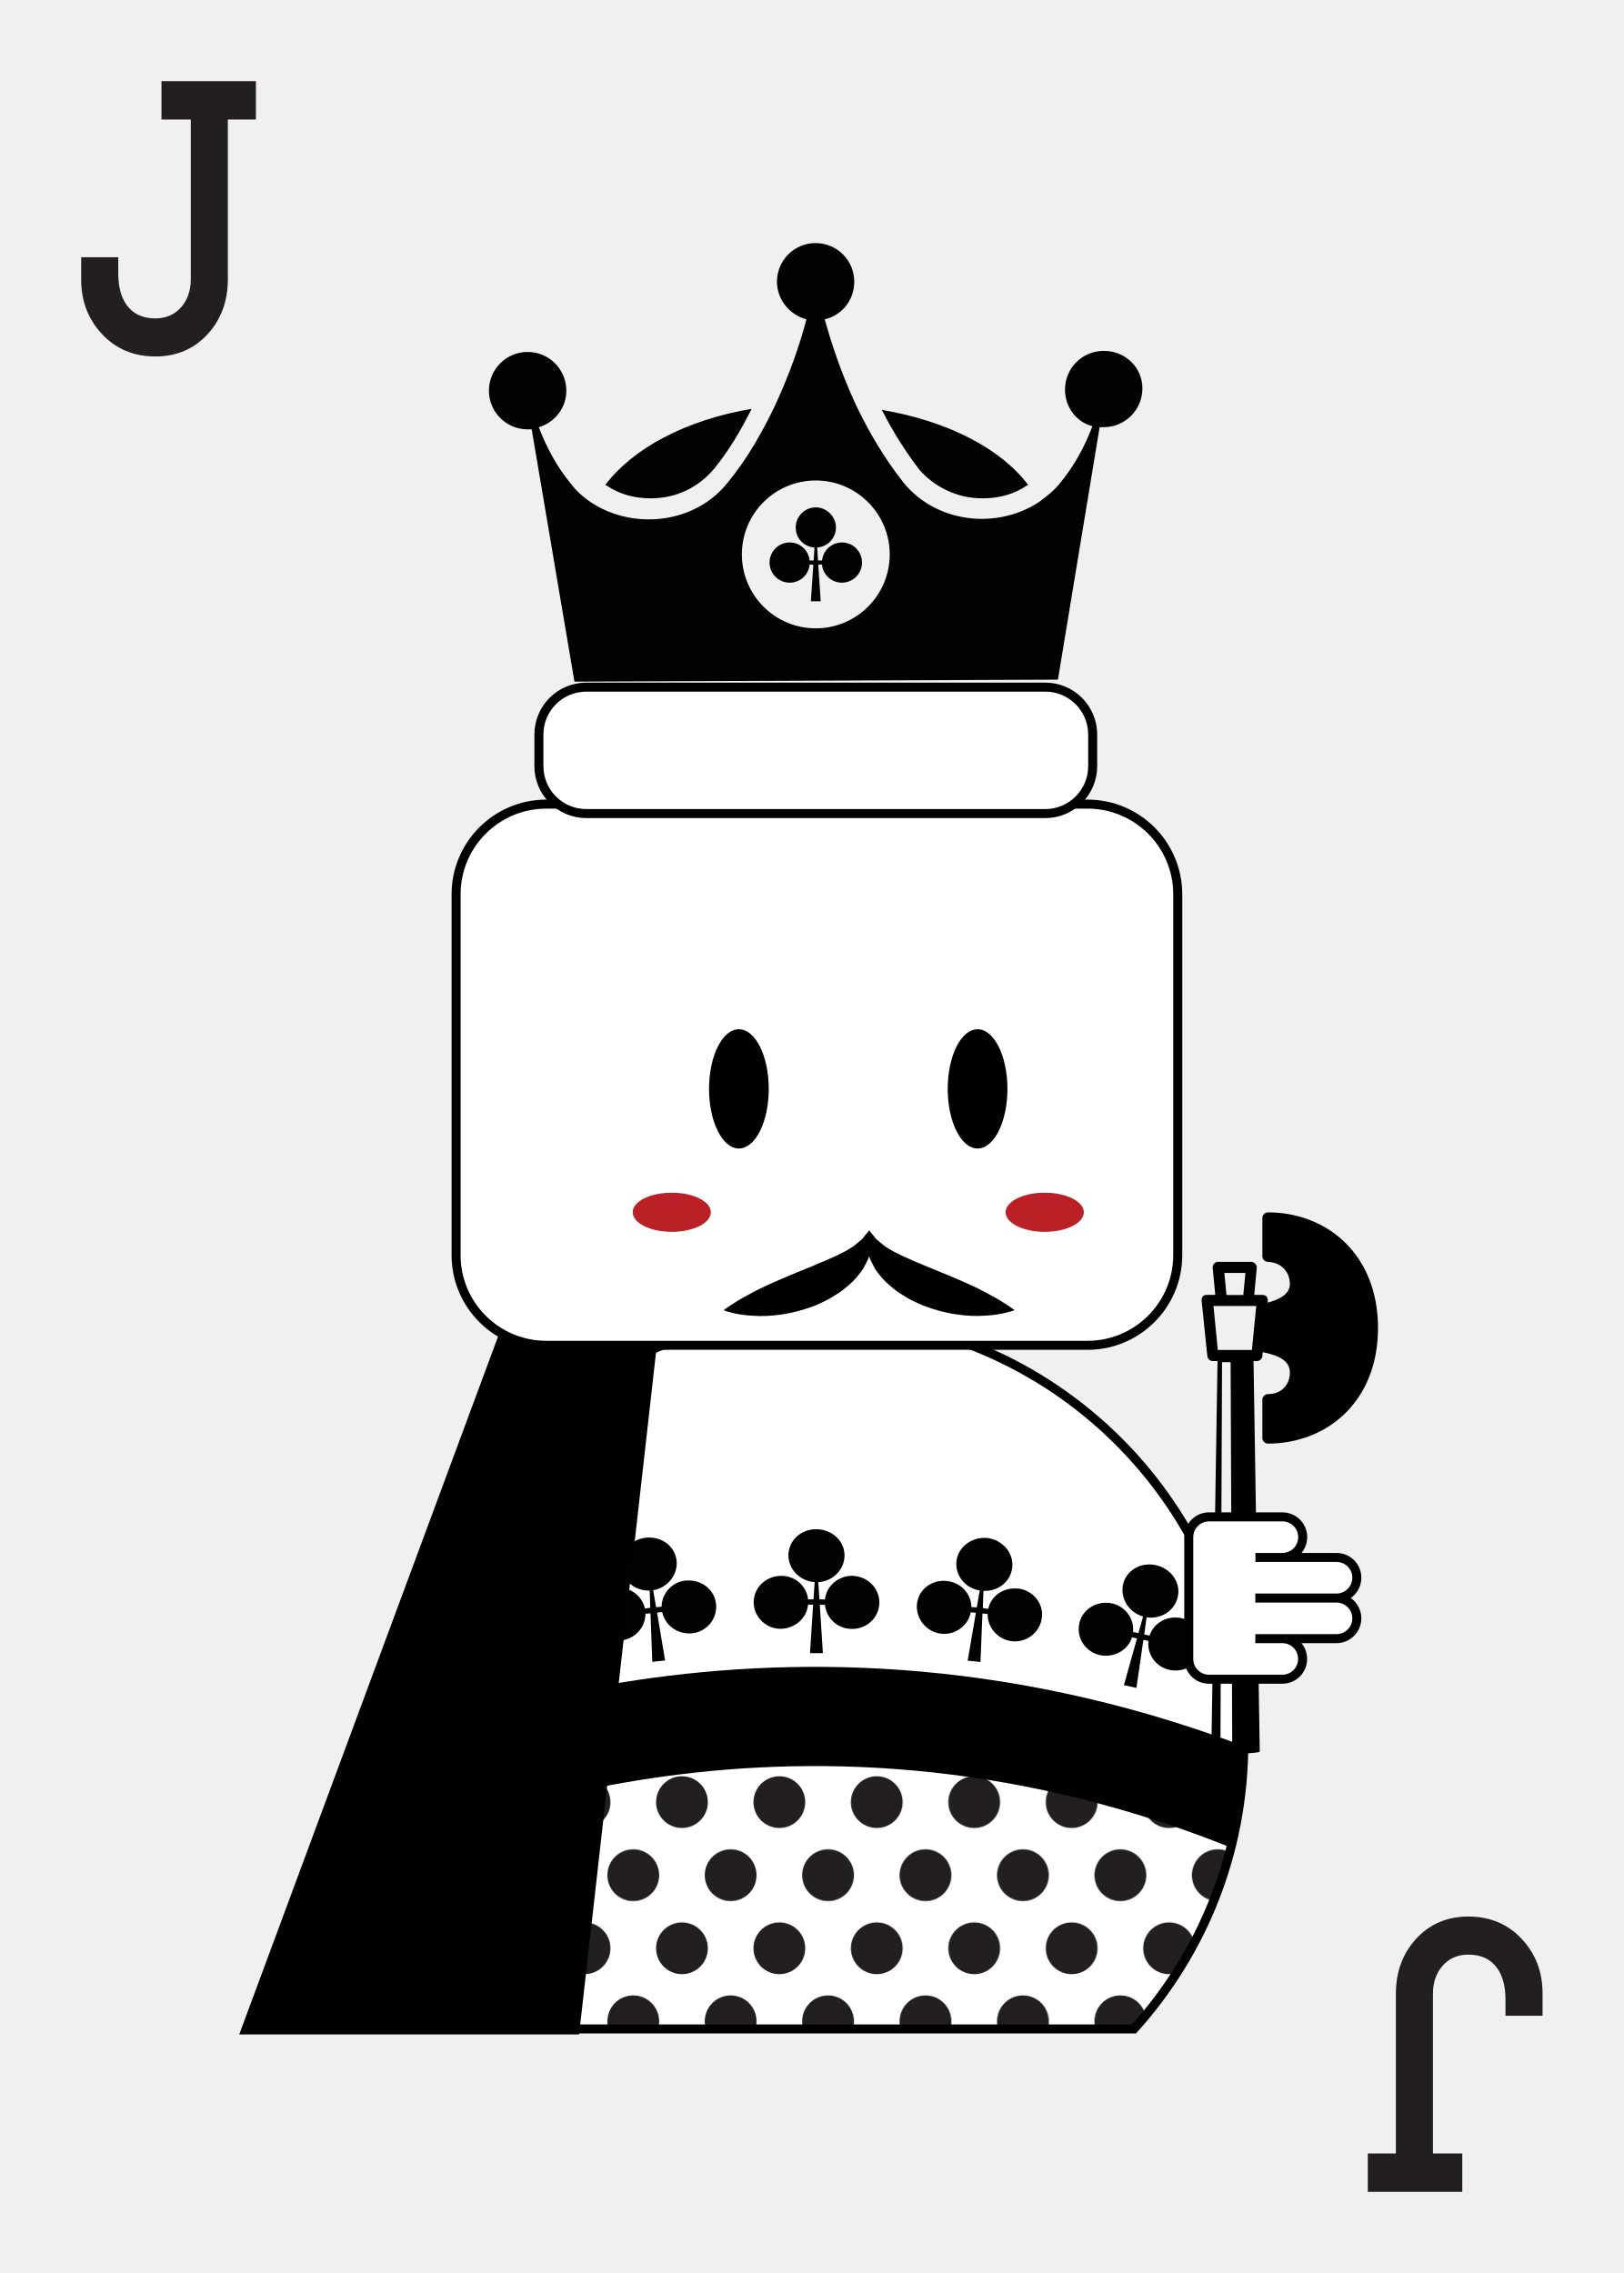
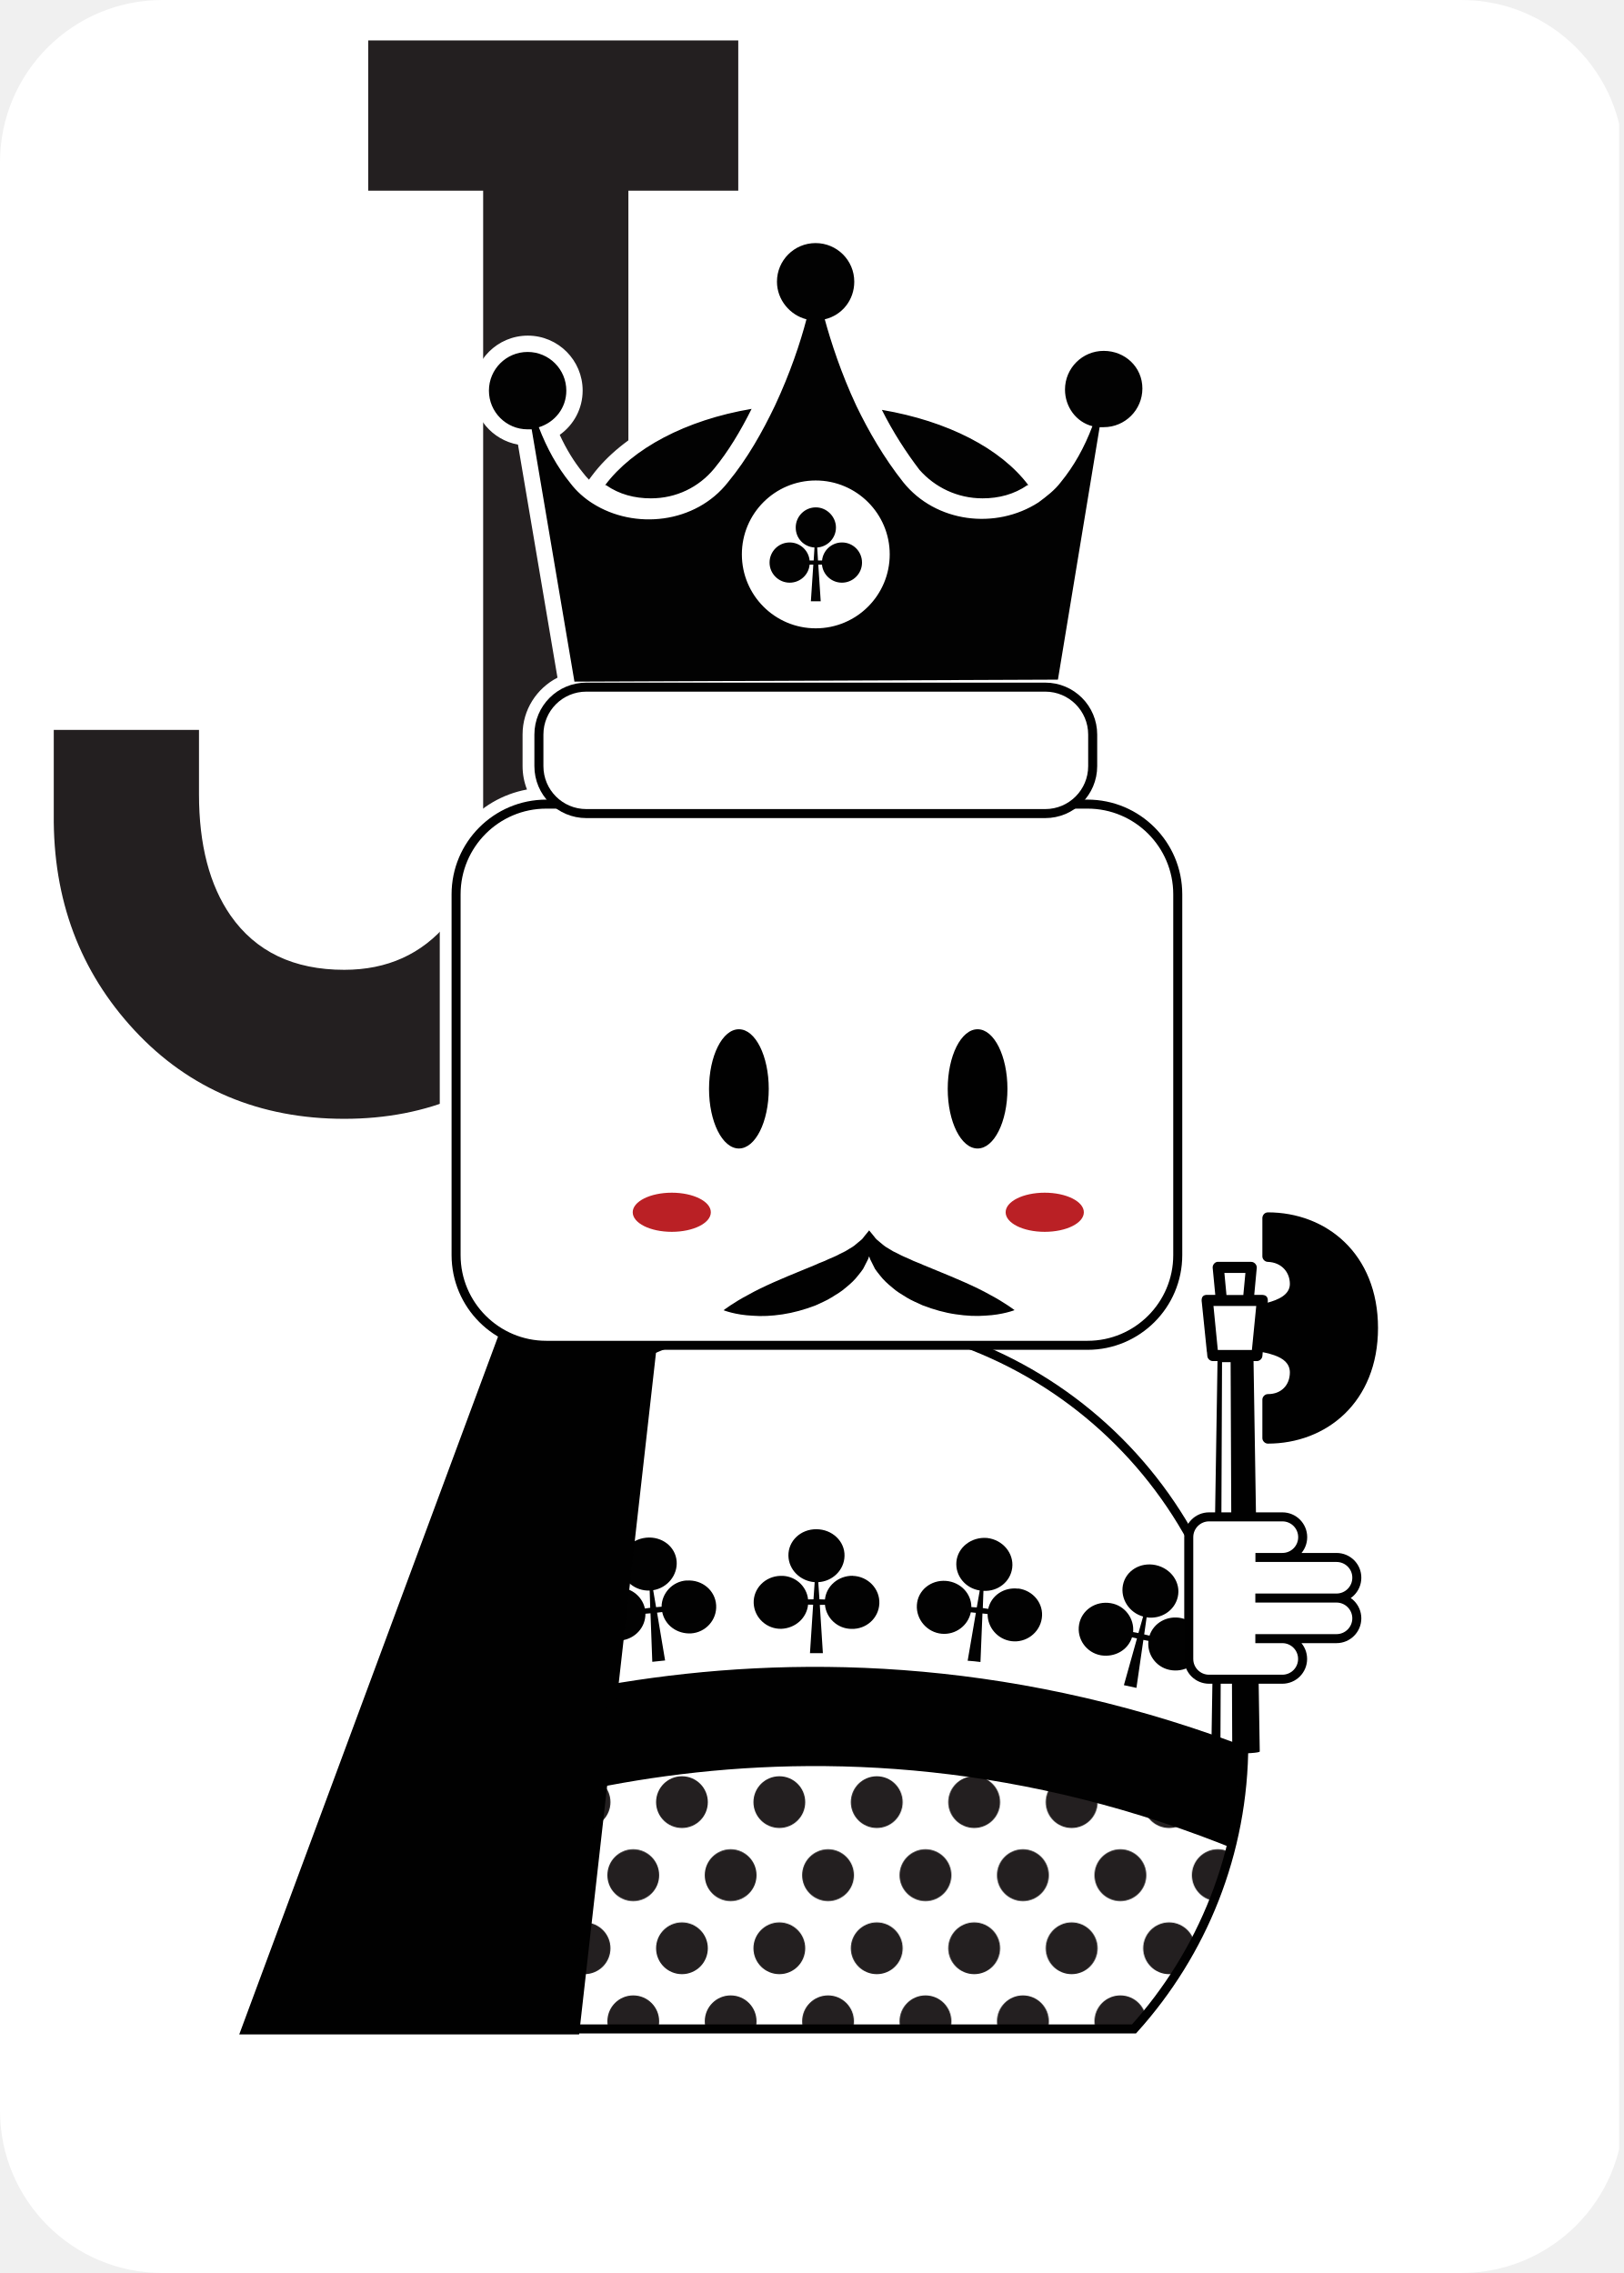
- <svg xmlns="http://www.w3.org/2000/svg" id="Layer_1" data-name="Layer 1" viewBox="0 0 180 252">
+ <svg xmlns="http://www.w3.org/2000/svg" id="a" data-name="Layer 1" width="2.5in" height="3.5in" viewBox="0 0 180 252">
  <defs>
-     <style>
-       .cls-1, .cls-2 {
-         fill: none;
-       }
- 
-       .cls-2, .cls-3, .cls-4, .cls-5, .cls-6 {
-         stroke: #010101;
-         stroke-miterlimit: 10;
-       }
- 
-       .cls-7, .cls-6 {
-         fill: #010101;
-       }
- 
-       .cls-8 {
-         fill: #231f20;
-       }
- 
-       .cls-3, .cls-9, .cls-5 {
-         fill: #fff;
-       }
- 
-       .cls-4 {
-         fill: url(#New_Pattern_Swatch_1);
-         stroke-width: 11px;
-       }
- 
-       .cls-10 {
-         fill: #020202;
-       }
- 
-       .cls-5 {
-         stroke-linecap: round;
-       }
- 
-       .cls-11 {
-         fill: #ba2025;
-       }
- 
-       .cls-12 {
-         clip-path: url(#clippath);
-       }
-     </style>
-     <clipPath id="clippath">
-       <path class="cls-3" d="M137.87,193.27c0-26.13-21.19-47.32-47.31-47.32s-47.31,21.19-47.31,47.32c0,12.18,4.61,23.29,12.17,31.67h70.29c7.56-8.39,12.17-19.49,12.17-31.67Z" />
+     <clipPath id="b">
+       <rect width="180" height="252" rx="18" ry="18" style="fill: none;" />
    </clipPath>
-     <pattern id="New_Pattern_Swatch_1" data-name="New Pattern Swatch 1" x="0" y="0" width="10.8" height="16.2" patternTransform="translate(-702 -918)" patternUnits="userSpaceOnUse" viewBox="0 0 10.8 16.2">
+     <clipPath id="c">
+       <path d="M137.87,193.27c0-26.13-21.19-47.32-47.31-47.32s-47.31,21.19-47.31,47.32c0,12.18,4.61,23.29,12.17,31.67h70.29c7.56-8.39,12.17-19.49,12.17-31.67Z" style="fill: #fff; stroke: #010101; stroke-miterlimit: 10;" />
+     </clipPath>
+     <pattern id="d" data-name="New Pattern Swatch 1" x="0" y="0" width="10.8" height="16.2" patternTransform="translate(-702 -918)" patternUnits="userSpaceOnUse" viewBox="0 0 10.8 16.2">
      <g>
-         <rect class="cls-1" y="0" width="10.8" height="16.2" />
-         <circle class="cls-8" cx="10.8" cy="16.2" r="2.87" />
-         <circle class="cls-8" cx="0" cy="16.2" r="2.87" />
-         <circle class="cls-8" cx="5.4" cy="8.1" r="2.87" />
-         <circle class="cls-8" cx="10.8" cy="0" r="2.87" />
-         <circle class="cls-8" cx="0" cy="0" r="2.87" />
+         <rect y="0" width="10.8" height="16.2" style="fill: none;" />
+         <circle cx="10.8" cy="16.2" r="2.87" style="fill: #231f20;" />
+         <circle cx="0" cy="16.2" r="2.87" style="fill: #231f20;" />
+         <circle cx="5.4" cy="8.1" r="2.87" style="fill: #231f20;" />
+         <circle cx="10.8" cy="0" r="2.87" style="fill: #231f20;" />
+         <circle cx="0" cy="0" r="2.87" style="fill: #231f20;" />
      </g>
    </pattern>
  </defs>
-   <g>
+   <g style="clip-path: url(#b);">
+     <rect x="-.51" width="180" height="252" style="fill: #fff;" />
+     <path d="M22.06,80.92c0,5.69,0,8.07,0,7.14,0,5.6,1.17,10.08,3.5,13.44,2.8,4.01,7,6.02,12.6,6.02,4.76,0,8.59-1.73,11.48-5.18,2.61-3.17,3.92-7.14,3.92-11.9V21.14h-12.74V4.48h41.02v16.66h-12.18v69.3c0,9.43-2.85,17.31-8.54,23.66-5.97,6.63-13.63,9.94-22.96,9.94s-17.17-3.27-23.24-9.8c-6.07-6.53-9.05-14.51-8.96-23.94v-9.38h16.1Z" style="fill: #231f20;" />
+     <path d="M24.65,226.85l28.98-78.15c-3.04-2.2-4.88-5.74-4.88-9.56v-40c0-5.78,4.18-10.6,9.67-11.61-.32-.81-.49-1.69-.49-2.6v-3.5c0-2.75,1.58-5.13,3.87-6.3l-4.38-25.84c-2.84-.51-5-3-5-5.99,0-3.36,2.73-6.09,6.09-6.09s6.08,2.73,6.08,6.09c0,1.99-.97,3.79-2.54,4.91.73,1.59,1.58,2.98,2.59,4.22.2.26.41.51.65.75l.35-.47c3.39-4.52,9.72-7.86,17.38-9.15l1.71-.29c1.18-2.64,1.99-5.01,2.53-6.84-1.76-1.1-2.92-3.06-2.92-5.19,0-3.35,2.73-6.08,6.08-6.08s6.09,2.73,6.09,6.08c0,2.19-1.13,4.13-2.9,5.21.58,1.93,1.42,4.36,2.55,6.91l1.89.32c7.72,1.31,14.05,4.6,17.38,9.04l.19.26c.2-.19.37-.39.53-.6,1.03-1.27,1.89-2.66,2.62-4.24-1.55-1.09-2.52-2.91-2.52-4.94,0-3.36,2.73-6.09,6.08-6.09s6.08,2.68,6.08,5.97c0,2.98-2.16,5.47-4.99,5.99l-4.32,26.1c2.26,1.18,3.8,3.55,3.8,6.27v3.5c0,.88-.17,1.75-.49,2.56,5.61.91,9.91,5.79,9.91,11.65v40c0,1.31-.21,2.57-.61,3.75.05-.08.1-.16.15-.23.23-.3.53-.54.88-.69l-.12-1.25c-.11-1.23.75-2.36,1.96-2.59l.16-.03h3.36v-3.2c.08-1.25,1.05-2.21,2.3-2.29h.11c3.75,0,7.22,1.35,9.76,3.8,2.78,2.68,4.25,6.42,4.25,10.81s-1.47,8.13-4.25,10.82c-2.46,2.37-5.78,3.71-9.38,3.8l.07,4.52h1.16c2.24,0,4.05,1.81,4.05,4.04,0,.15,0,.3-.02.45h1.98c1.09,0,2.11.42,2.87,1.19.76.77,1.18,1.78,1.18,2.86,0,.81-.24,1.59-.68,2.25.43.64.68,1.42.68,2.24,0,2.24-1.82,4.06-4.05,4.06h-1.98c.02.15.02.29.02.45,0,2.24-1.82,4.05-4.05,4.05h-.82s.09,5.81.09,5.81l.24.53-.51.83c-.35.56-.84.81-1.58.93-.63,11.14-5.05,21.76-12.55,30.08l-.54.59h-61.13v.11H24.65ZM62.15,223.14l7.96-70.55c-15.33,7.7-25.07,23.34-25.07,40.68,0,11.01,3.96,21.59,11.18,29.87h5.93ZM115.49,150.95c6.66,3.93,12.34,9.41,16.53,15.98.28-.16.58-.29.9-.38l.23-14.24c-.59-.39-1.01-1.04-1.09-1.78l-.04-.46-.55-5.4c-.06-.39-.05-.73.01-1.02-1.77,4.28-5.99,7.31-10.91,7.31h-5.07ZM140.78,152.74c.18-.03.25-.1.28-.12.08-.08.12-.22.13-.41-.04-.03-.11-.08-.24-.14-.06.05-.12.1-.18.15v.53ZM137.15,147.88l.12-1.29h-.76l.12,1.29h.51ZM141.15,142.07c-.03-.08-.07-.14-.13-.2v.12s.09.05.13.07ZM92.82,67.39c.74-.3,1.42-.74,1.99-1.28-.46.18-.96.28-1.48.28-.2,0-.39-.01-.58-.04l.07,1.03ZM86.06,66.12c.57.54,1.24.97,1.98,1.27l.07-1.03c-.19.03-.38.04-.58.04-.52,0-1.01-.1-1.47-.28ZM94.46,58.5c.65.19,1.24.53,1.73,1.02.19.19.36.4.51.62-.39-1.87-1.6-3.44-3.23-4.32.62.71,1,1.64,1,2.65v.02ZM87.4,55.83c-1.63.88-2.83,2.45-3.22,4.31.52-.78,1.31-1.37,2.23-1.64v-.02c0-1.01.38-1.94,1-2.65Z" style="fill: #fff;" />
    <g>
      <g>
-         <path class="cls-9" d="M137.87,193.27c0-26.13-21.19-47.32-47.31-47.32s-47.31,21.19-47.31,47.32c0,12.18,4.61,23.29,12.17,31.67h70.29c7.56-8.39,12.17-19.49,12.17-31.67Z" />
-         <g class="cls-12">
+         <g>
+           <path d="M137.87,193.27c0-26.13-21.19-47.32-47.31-47.32s-47.31,21.19-47.31,47.32c0,12.18,4.61,23.29,12.17,31.67h70.29c7.56-8.39,12.17-19.49,12.17-31.67Z" style="fill: #fff;" />
+           <g style="clip-path: url(#c);">
+             <g>
+               <path d="M22.59,187.87c-1.48.59-2.22,2.2-1.77,3.62-.19.08-.38.15-.56.23l-.89-1.69c1.43-.72,2.1-2.39,1.5-3.83-.62-1.5-2.43-2.15-4.06-1.46-1.61.73-2.36,2.51-1.66,3.98.66,1.41,2.36,2.04,3.85,1.47l.65,1.79c-.18.09-.36.17-.54.26-.74-1.29-2.42-1.83-3.87-1.12-1.55.73-2.18,2.54-1.44,3.98.75,1.45,2.5,2.02,3.97,1.33,1.37-.67,2.06-2.22,1.58-3.65.17-.07.34-.15.51-.22l1.86,5.05c.43-.2.86-.38,1.29-.57l-2.48-4.77c.18-.08.34-.16.52-.24.73,1.31,2.34,1.85,3.76,1.28,1.51-.61,2.27-2.33,1.69-3.84-.59-1.53-2.34-2.24-3.92-1.6Z" style="fill: #020202;" />
+               <path d="M39.98,181.83c-1.53.45-2.45,1.93-2.15,3.39-.2.06-.39.12-.58.17l-.7-1.77c1.49-.58,2.35-2.13,1.91-3.64-.45-1.55-2.19-2.44-3.86-1.9-1.66.54-2.6,2.22-2.08,3.76.5,1.48,2.1,2.3,3.65,1.9l.45,1.86c-.19.07-.38.13-.57.2-.59-1.37-2.2-2.08-3.72-1.57-1.6.56-2.46,2.25-1.91,3.78.55,1.53,2.25,2.32,3.79,1.78,1.46-.49,2.31-1.97,2.01-3.44.18-.05.35-.11.54-.17l1.28,5.23,1.36-.44-1.94-5.01c.18-.06.36-.12.54-.19.58,1.37,2.14,2.13,3.61,1.7,1.57-.48,2.51-2.07,2.09-3.64-.42-1.57-2.1-2.51-3.73-2.01Z" style="fill: #020202;" />
+               <path d="M57.89,177.61c-1.57.27-2.63,1.7-2.48,3.18-.2.04-.4.07-.6.11l-.51-1.84c1.54-.42,2.54-1.92,2.26-3.45-.3-1.6-1.92-2.61-3.64-2.26-1.71.34-2.81,1.92-2.45,3.52.34,1.51,1.85,2.48,3.44,2.27l.25,1.89c-.2.04-.39.09-.58.13-.45-1.42-1.98-2.31-3.54-1.93-1.65.39-2.68,1.98-2.29,3.55.39,1.57,2,2.55,3.6,2.17,1.5-.37,2.5-1.74,2.35-3.23.18-.03.36-.07.55-.1l.74,5.33,1.4-.28-1.42-5.18c.19-.04.37-.08.56-.13.44,1.43,1.9,2.29,3.42,2.03,1.62-.28,2.71-1.8,2.45-3.4-.26-1.61-1.83-2.67-3.51-2.39Z" style="fill: #020202;" />
+               <path d="M76.13,175.22c-1.59.09-2.78,1.43-2.79,2.91-.2.02-.41.03-.61.05l-.32-1.88c1.58-.26,2.72-1.67,2.6-3.21-.13-1.63-1.65-2.79-3.39-2.61-1.74.18-2.99,1.63-2.79,3.24.19,1.55,1.59,2.68,3.19,2.62l.06,1.91c-.2.03-.4.05-.59.08-.31-1.45-1.74-2.5-3.33-2.29-1.68.23-2.86,1.72-2.63,3.33.23,1.61,1.74,2.73,3.36,2.5,1.53-.2,2.67-1.45,2.66-2.96.18-.02.37-.03.56-.05l.2,5.38,1.42-.15-.89-5.3c.19-.02.37-.05.57-.07.3,1.48,1.66,2.45,3.2,2.37,1.63-.11,2.88-1.51,2.78-3.13-.1-1.63-1.55-2.85-3.25-2.73Z" style="fill: #020202;" />
+               <path d="M94.52,174.7c-1.6-.01-2.92,1.14-3.07,2.63-.21,0-.41-.01-.61-.02l-.13-1.9c1.59-.09,2.88-1.35,2.91-2.91.04-1.62-1.36-2.95-3.11-2.96-1.75-.02-3.14,1.3-3.11,2.94.03,1.55,1.31,2.81,2.91,2.93l-.13,1.9c-.2,0-.4,0-.6.01-.15-1.48-1.47-2.68-3.07-2.61-1.7.05-3.02,1.41-2.96,3.03.07,1.62,1.45,2.89,3.08,2.84,1.54-.07,2.8-1.19,2.95-2.68.19,0,.37,0,.56.01l-.35,5.37h1.43s-.34-5.35-.34-5.35c.19,0,.38,0,.57-.01.14,1.48,1.4,2.66,2.94,2.67,1.64.05,3.02-1.19,3.09-2.81.07-1.62-1.25-3.02-2.95-3.07Z" style="fill: #020202;" />
+               <path d="M112.87,176.13c-1.58-.2-3.01.78-3.32,2.24-.2-.03-.4-.06-.6-.09l.07-1.91c1.59.1,3-1,3.19-2.55.2-1.61-1.04-3.11-2.78-3.31-1.74-.15-3.27,1.04-3.41,2.65-.13,1.55,1.01,2.93,2.59,3.17l-.33,1.88c-.2-.01-.4-.02-.6-.04,0-1.49-1.19-2.76-2.79-2.9-1.69-.14-3.15,1.04-3.25,2.67-.1,1.61,1.14,3.05,2.77,3.19,1.53.13,2.91-.91,3.21-2.38.18.02.37.04.56.06l-.91,5.31c.47.04.95.07,1.42.14l.22-5.38c.19.02.37.04.57.06-.01,1.49,1.11,2.81,2.64,3.01,1.62.21,3.13-.92,3.37-2.53.24-1.61-.93-3.09-2.62-3.31Z" style="fill: #020202;" />
+               <path d="M130.98,179.4c-1.56-.34-3.09.51-3.55,1.94-.2-.05-.4-.09-.59-.14l.27-1.89c1.58.24,3.1-.73,3.45-2.25.37-1.58-.72-3.16-2.43-3.54-1.71-.37-3.34.62-3.65,2.22-.29,1.53.7,3.05,2.24,3.48l-.52,1.83c-.2-.04-.4-.08-.59-.11.15-1.47-.89-2.94-2.47-3.2-1.68-.29-3.25.77-3.52,2.38-.27,1.6.82,3.12,2.43,3.4,1.52.24,2.98-.56,3.44-2,.18.04.36.08.55.13l-1.45,5.18,1.39.3.77-5.32c.19.04.37.07.56.11-.17,1.48.82,2.89,2.32,3.21,1.6.34,3.2-.54,3.6-2.13.4-1.56-.59-3.24-2.26-3.6Z" style="fill: #020202;" />
+               <path d="M148.65,184.51c-1.49-.56-3.13.21-3.72,1.56-.19-.07-.39-.13-.58-.19l.46-1.85c1.55.38,3.17-.45,3.67-1.92.53-1.54-.4-3.21-2.07-3.73-1.67-.52-3.4.31-3.86,1.87-.45,1.49.39,3.09,1.88,3.66l-.71,1.77c-.19-.06-.39-.11-.58-.17.3-1.46-.6-2.96-2.13-3.44-1.61-.54-3.31.44-3.74,1.99-.43,1.58.52,3.13,2.07,3.65,1.47.46,3.03-.27,3.62-1.64.18.06.35.12.53.18l-1.97,5.01,1.36.43,1.3-5.21c.19.05.36.1.55.16-.32,1.47.55,2.9,1.99,3.44,1.54.56,3.24-.22,3.8-1.74.56-1.53-.28-3.24-1.88-3.82Z" style="fill: #020202;" />
+               <path d="M165.72,191.34c-1.43-.7-3.11-.14-3.84,1.17-.19-.08-.37-.16-.56-.24l.63-1.8c1.52.5,3.18-.12,3.82-1.54.33-.74.32-1.56.02-2.29-.31-.71-.9-1.31-1.71-1.65-1.61-.67-3.41,0-4.03,1.5-.59,1.44.09,3.11,1.52,3.81l-.87,1.7c-.19-.07-.38-.15-.56-.22.44-1.43-.31-3-1.79-3.61-1.57-.65-3.31.04-3.9,1.57-.58,1.49.17,3.24,1.69,3.87,1.42.59,3.05.01,3.77-1.29.17.07.34.15.52.22l-2.45,4.8,1.32.55,1.8-5.06c.18.07.35.14.53.21-.45,1.41.26,2.96,1.64,3.64,1.49.7,3.25.08,3.95-1.38.7-1.47.02-3.24-1.52-3.97Z" style="fill: #020202;" />
+             </g>
+             <path d="M36.56,202.13v38.34h108v-38.14c-50.92-23.29-94.3-6.75-108-.2Z" style="fill: url(#d); stroke: #010101; stroke-miterlimit: 10; stroke-width: 11px;" />
+           </g>
+           <path d="M137.87,193.27c0-26.13-21.19-47.32-47.31-47.32s-47.31,21.19-47.31,47.32c0,12.18,4.61,23.29,12.17,31.67h70.29c7.56-8.39,12.17-19.49,12.17-31.67Z" style="fill: none; stroke: #010101; stroke-miterlimit: 10;" />
+         </g>
+         <g>
          <g>
-             <path class="cls-10" d="M22.59,187.87c-1.48.59-2.22,2.2-1.77,3.62-.19.08-.38.15-.56.23l-.89-1.69c1.43-.72,2.1-2.39,1.5-3.83-.62-1.5-2.43-2.15-4.06-1.46-1.61.73-2.36,2.51-1.66,3.98.66,1.41,2.36,2.04,3.85,1.47l.65,1.79c-.18.09-.36.17-.54.26-.74-1.29-2.42-1.83-3.87-1.12-1.55.73-2.18,2.54-1.44,3.98.75,1.45,2.5,2.02,3.97,1.33,1.37-.67,2.06-2.22,1.58-3.65.17-.07.34-.15.51-.22l1.86,5.05c.43-.2.86-.38,1.29-.57l-2.48-4.77c.18-.08.34-.16.52-.24.73,1.31,2.34,1.85,3.76,1.28,1.51-.61,2.27-2.33,1.69-3.84-.59-1.53-2.34-2.24-3.92-1.6Z" />
-             <path class="cls-10" d="M39.98,181.83c-1.53.45-2.45,1.93-2.15,3.39-.2.06-.39.12-.58.17l-.7-1.77c1.49-.58,2.35-2.13,1.91-3.64-.45-1.55-2.19-2.44-3.86-1.9-1.66.54-2.6,2.22-2.08,3.76.5,1.48,2.1,2.3,3.65,1.9l.45,1.86c-.19.07-.38.13-.57.2-.59-1.37-2.2-2.08-3.72-1.57-1.6.56-2.46,2.25-1.91,3.78.55,1.53,2.25,2.32,3.79,1.78,1.46-.49,2.31-1.97,2.01-3.44.18-.05.35-.11.54-.17l1.28,5.23,1.36-.44-1.94-5.01c.18-.06.36-.12.54-.19.58,1.37,2.14,2.13,3.61,1.7,1.57-.48,2.51-2.07,2.09-3.64-.42-1.57-2.1-2.51-3.73-2.01Z" />
-             <path class="cls-10" d="M57.89,177.61c-1.57.27-2.63,1.7-2.48,3.18-.2.04-.4.07-.6.11l-.51-1.84c1.54-.42,2.54-1.92,2.26-3.45-.3-1.6-1.92-2.61-3.64-2.26-1.71.34-2.81,1.92-2.45,3.52.34,1.51,1.85,2.48,3.44,2.27l.25,1.89c-.2.04-.39.09-.58.13-.45-1.42-1.98-2.31-3.54-1.93-1.65.39-2.68,1.98-2.29,3.55.39,1.57,2,2.55,3.6,2.17,1.5-.37,2.5-1.74,2.35-3.23.18-.03.36-.07.55-.1l.74,5.33,1.4-.28-1.42-5.18c.19-.04.37-.08.56-.13.44,1.43,1.9,2.29,3.42,2.03,1.62-.28,2.71-1.8,2.45-3.4-.26-1.61-1.83-2.67-3.51-2.39Z" />
-             <path class="cls-10" d="M76.13,175.22c-1.59.09-2.78,1.43-2.79,2.91-.2.02-.41.03-.61.05l-.32-1.88c1.58-.26,2.72-1.67,2.6-3.21-.13-1.63-1.65-2.79-3.39-2.61-1.74.18-2.99,1.63-2.79,3.24.19,1.55,1.59,2.68,3.19,2.62l.06,1.91c-.2.03-.4.05-.59.08-.31-1.45-1.74-2.5-3.33-2.29-1.68.23-2.86,1.72-2.63,3.33.23,1.61,1.74,2.73,3.36,2.5,1.53-.2,2.67-1.45,2.66-2.96.18-.02.37-.03.56-.05l.2,5.38,1.42-.15-.89-5.3c.19-.02.37-.05.57-.07.3,1.48,1.66,2.45,3.2,2.37,1.63-.11,2.88-1.51,2.78-3.13-.1-1.63-1.55-2.85-3.25-2.73Z" />
-             <path class="cls-10" d="M94.52,174.7c-1.6-.01-2.92,1.14-3.07,2.63-.21,0-.41-.01-.61-.02l-.13-1.9c1.59-.09,2.88-1.35,2.91-2.91.04-1.62-1.36-2.95-3.11-2.96-1.75-.02-3.14,1.3-3.11,2.94.03,1.55,1.31,2.81,2.91,2.93l-.13,1.9c-.2,0-.4,0-.6.01-.15-1.48-1.47-2.68-3.07-2.61-1.7.05-3.02,1.41-2.96,3.03.07,1.62,1.45,2.89,3.08,2.84,1.54-.07,2.8-1.19,2.95-2.68.19,0,.37,0,.56.01l-.35,5.37h1.43s-.34-5.35-.34-5.35c.19,0,.38,0,.57-.01.14,1.48,1.4,2.66,2.94,2.67,1.64.05,3.02-1.19,3.09-2.81.07-1.62-1.25-3.02-2.95-3.07Z" />
-             <path class="cls-10" d="M112.87,176.13c-1.58-.2-3.01.78-3.32,2.24-.2-.03-.4-.06-.6-.09l.07-1.91c1.59.1,3-1,3.19-2.55.2-1.61-1.04-3.11-2.78-3.31-1.74-.15-3.27,1.04-3.41,2.65-.13,1.55,1.01,2.93,2.59,3.17l-.33,1.88c-.2-.01-.4-.02-.6-.04,0-1.49-1.19-2.76-2.79-2.9-1.69-.14-3.15,1.04-3.25,2.67-.1,1.61,1.14,3.05,2.77,3.19,1.53.13,2.91-.91,3.21-2.38.18.02.37.04.56.06l-.91,5.31c.47.04.95.07,1.42.14l.22-5.38c.19.02.37.04.57.06-.01,1.49,1.11,2.81,2.64,3.01,1.62.21,3.13-.92,3.37-2.53.24-1.61-.93-3.09-2.62-3.31Z" />
-             <path class="cls-10" d="M130.98,179.4c-1.56-.34-3.09.51-3.55,1.94-.2-.05-.4-.09-.59-.14l.27-1.89c1.58.24,3.1-.73,3.45-2.25.37-1.58-.72-3.16-2.43-3.54-1.71-.37-3.34.62-3.65,2.22-.29,1.53.7,3.05,2.24,3.48l-.52,1.83c-.2-.04-.4-.08-.59-.11.15-1.47-.89-2.94-2.47-3.2-1.68-.29-3.25.77-3.52,2.38-.27,1.6.82,3.12,2.43,3.4,1.52.24,2.98-.56,3.44-2,.18.04.36.08.55.13l-1.45,5.18,1.39.3.77-5.32c.19.04.37.07.56.11-.17,1.48.82,2.89,2.32,3.21,1.6.34,3.2-.54,3.6-2.13.4-1.56-.59-3.24-2.26-3.6Z" />
-             <path class="cls-10" d="M148.65,184.51c-1.49-.56-3.13.21-3.72,1.56-.19-.07-.39-.13-.58-.19l.46-1.85c1.55.38,3.17-.45,3.67-1.92.53-1.54-.4-3.21-2.07-3.73-1.67-.52-3.4.31-3.86,1.87-.45,1.49.39,3.09,1.88,3.66l-.71,1.77c-.19-.06-.39-.11-.58-.17.3-1.46-.6-2.96-2.13-3.44-1.61-.54-3.31.44-3.74,1.99-.43,1.58.52,3.13,2.07,3.65,1.47.46,3.03-.27,3.62-1.64.18.06.35.12.53.18l-1.97,5.01,1.36.43,1.3-5.21c.19.05.36.1.55.16-.32,1.47.55,2.9,1.99,3.44,1.54.56,3.24-.22,3.8-1.74.56-1.53-.28-3.24-1.88-3.82Z" />
-             <path class="cls-10" d="M165.72,191.34c-1.43-.7-3.11-.14-3.84,1.17-.19-.08-.37-.16-.56-.24l.63-1.8c1.52.5,3.18-.12,3.82-1.54.33-.74.32-1.56.02-2.29-.31-.71-.9-1.31-1.71-1.65-1.61-.67-3.41,0-4.03,1.5-.59,1.44.09,3.11,1.52,3.81l-.87,1.7c-.19-.07-.38-.15-.56-.22.44-1.43-.31-3-1.79-3.61-1.57-.65-3.31.04-3.9,1.57-.58,1.49.17,3.24,1.69,3.87,1.42.59,3.05.01,3.77-1.29.17.07.34.15.52.22l-2.45,4.8,1.32.55,1.8-5.06c.18.07.35.14.53.21-.45,1.41.26,2.96,1.64,3.64,1.49.7,3.25.08,3.95-1.38.7-1.47.02-3.24-1.52-3.97Z" />
+             <path d="M139.64,194.19s.08.18-2.49.23c-2.19.05-2.87-.23-2.87-.23l.69-43.38h3.99l.69,43.38ZM136.42,151.02h-.95l-.18,42.69h1.31l-.18-42.69Z" style="fill: #010101;" />
+             <path d="M133.8,149.91l.04.44c.03.3.31.55.61.55h4.88c.3,0,.58-.25.61-.55l.04-.44c.45.08.89.2,1.28.34,1.02.36,1.7.91,1.73,1.87,0,.78-.26,1.36-.67,1.77-.41.41-.99.67-1.77.67-.32,0-.61.29-.61.61v4.27c0,.32.29.61.61.61,3.19,0,6.25-1.12,8.51-3.3,2.26-2.18,3.7-5.41,3.7-9.52s-1.44-7.34-3.7-9.52c-2.26-2.18-5.31-3.3-8.51-3.3-.4.02-.59.33-.61.61v4.27c0,.32.29.61.61.61,1.52.06,2.43,1.14,2.44,2.44,0,1.24-1.36,1.78-2.46,2.08.07-.53-.08-.83-.59-.86h-.9l.28-3.01c.02-.33-.28-.65-.61-.65h-3.78c-.29.05-.52.35-.5.65l.29,3.01h-1.01c-.45.04-.56.39-.48.86l.56,5.48ZM135.73,141.13h2.33l-.23,2.44h-1.87l-.23-2.44ZM134.53,144.79h4.73l-.48,4.88h-3.78l-.48-4.88Z" style="fill: #010101;" />
          </g>
-           <path class="cls-4" d="M36.56,202.13v38.34h108v-38.14c-50.92-23.29-94.3-6.75-108-.2Z" />
+           <path d="M142.16,168.17c1.24,0,2.25,1,2.25,2.25s-1.01,2.25-2.25,2.25h-2.99,8.99c1.25,0,2.26,1.01,2.25,2.25,0,1.24-1.01,2.25-2.25,2.25h-9,9c1.24,0,2.25,1.01,2.25,2.25,0,1.24-1.01,2.25-2.25,2.25h-9,2.99c1.24,0,2.25,1,2.25,2.25s-1.01,2.25-2.25,2.25h-8.12c-1.24,0-2.25-1-2.25-2.25v-13.5c0-1.24,1.01-2.25,2.25-2.25h8.12Z" style="fill: #fff; stroke: #010101; stroke-linecap: round; stroke-miterlimit: 10;" />
        </g>
-         <path class="cls-2" d="M137.87,193.27c0-26.13-21.19-47.32-47.31-47.32s-47.31,21.19-47.31,47.32c0,12.18,4.61,23.29,12.17,31.67h70.29c7.56-8.39,12.17-19.49,12.17-31.67Z" />
      </g>
+       <polygon points="58.9 139.67 27.24 225.05 63.75 225.05 72.6 146.58 58.9 139.67" style="fill: #010101; stroke: #010101; stroke-miterlimit: 10;" />
      <g>
+         <path d="M130.56,139.15c0,5.52-4.48,10-10,10h-60c-5.52,0-10-4.48-10-10v-40c0-5.52,4.48-10,10-10h60c5.52,0,10,4.48,10,10v40Z" style="fill: #fff; stroke: #010101; stroke-miterlimit: 10;" />
        <g>
-           <path class="cls-7" d="M139.64,194.19s.08.18-2.49.23c-2.19.05-2.87-.23-2.87-.23l.69-43.38h3.99l.69,43.38ZM136.42,151.02h-.95l-.18,42.69h1.31l-.18-42.69Z" />
-           <path class="cls-7" d="M133.8,149.91l.04.44c.03.3.31.55.61.55h4.88c.3,0,.58-.25.61-.55l.04-.44c.45.08.89.2,1.28.34,1.02.36,1.7.91,1.73,1.87,0,.78-.26,1.36-.67,1.77-.41.41-.99.67-1.77.67-.32,0-.61.29-.61.61v4.27c0,.32.29.61.61.61,3.19,0,6.25-1.12,8.51-3.3,2.26-2.18,3.7-5.41,3.7-9.52s-1.44-7.34-3.7-9.52c-2.26-2.18-5.31-3.3-8.51-3.3-.4.02-.59.33-.61.61v4.27c0,.32.29.61.61.61,1.52.06,2.43,1.14,2.44,2.44,0,1.24-1.36,1.78-2.46,2.08.07-.53-.08-.83-.59-.86h-.9l.28-3.01c.02-.33-.28-.65-.61-.65h-3.78c-.29.05-.52.35-.5.65l.29,3.01h-1.01c-.45.04-.56.39-.48.86l.56,5.48ZM135.73,141.13h2.33l-.23,2.44h-1.87l-.23-2.44ZM134.53,144.79h4.73l-.48,4.88h-3.78l-.48-4.88Z" />
+           <g>
+             <path d="M81.91,114.11c1.83,0,3.31,2.96,3.31,6.61s-1.48,6.61-3.31,6.61-3.31-2.96-3.31-6.61,1.48-6.61,3.31-6.61Z" style="fill: #010101;" />
+             <path d="M108.37,114.11c1.83,0,3.31,2.96,3.31,6.61s-1.48,6.61-3.31,6.61-3.31-2.96-3.31-6.61,1.48-6.61,3.31-6.61Z" style="fill: #010101;" />
+           </g>
+           <g>
+             <path d="M74.47,132.23c2.39,0,4.33.97,4.33,2.17s-1.94,2.17-4.33,2.17-4.33-.97-4.33-2.17,1.94-2.17,4.33-2.17Z" style="fill: #ba2025;" />
+             <path d="M115.81,132.23c2.39,0,4.34.97,4.34,2.17s-1.94,2.17-4.34,2.17-4.33-.97-4.33-2.17,1.94-2.17,4.33-2.17Z" style="fill: #ba2025;" />
+           </g>
        </g>
-         <path class="cls-5" d="M142.16,168.17c1.24,0,2.25,1,2.25,2.25s-1.01,2.25-2.25,2.25h-2.99,8.99c1.25,0,2.26,1.01,2.25,2.25,0,1.24-1.01,2.25-2.25,2.25h-9,9c1.24,0,2.25,1.01,2.25,2.25,0,1.24-1.01,2.25-2.25,2.25h-9,2.99c1.24,0,2.25,1,2.25,2.25s-1.01,2.25-2.25,2.25h-8.12c-1.24,0-2.25-1-2.25-2.25v-13.5c0-1.24,1.01-2.25,2.25-2.25h8.12Z" />
+       </g>
+       <path d="M109.75,143.55c-1.63-.92-3.8-1.83-5.88-2.68-.52-.21-1.03-.42-1.53-.63-.48-.23-1.01-.39-1.44-.62-.46-.2-.92-.39-1.3-.6-.43-.19-.79-.39-1.12-.61-.37-.2-.63-.42-.89-.65-.27-.21-.53-.43-.66-.64-.36-.45-.58-.71-.58-.71,0,0-.21.26-.58.71-.13.22-.39.43-.66.64-.26.23-.52.45-.89.65-.33.22-.69.42-1.12.61-.38.22-.84.4-1.3.6-.43.23-.96.38-1.44.62-.51.21-1.02.42-1.53.63-2.08.85-4.25,1.76-5.88,2.68-1.64.86-2.74,1.71-2.74,1.71,0,0,1.31.53,3.24.61.98.08,2.1.03,3.29-.15,1.19-.18,2.44-.52,3.66-.99.6-.29,1.2-.52,1.77-.88.57-.35,1.12-.67,1.62-1.12.51-.41.97-.84,1.35-1.34.19-.25.39-.47.54-.71.14-.27.27-.53.4-.78.12-.2.2-.41.27-.62.06.21.14.42.26.62.13.25.26.51.39.78.16.25.35.46.54.71.38.5.85.93,1.35,1.34.5.45,1.05.77,1.62,1.12.57.35,1.18.59,1.77.87,1.22.47,2.47.82,3.66.99,1.19.18,2.31.23,3.29.15,1.93-.09,3.24-.61,3.24-.61,0,0-1.11-.85-2.74-1.71Z" style="fill: #010101;" />
+       <g>
+         <path d="M72.16,55.25c2.82,0,5.3-1.24,6.99-3.27,1.58-1.92,2.93-4.17,4.17-6.65-7.33,1.24-13.2,4.4-16.24,8.46h.11c1.46,1.02,3.16,1.46,4.96,1.46ZM108.93,55.25h0c1.8,0,3.5-.45,4.96-1.46h.11c-3.05-4.06-8.91-7.1-16.24-8.35,1.24,2.48,2.71,4.74,4.17,6.65,1.69,1.92,4.18,3.16,6.99,3.16ZM117.28,75.33l4.62-27.97h.45c2.37,0,4.29-1.92,4.29-4.29s-1.92-4.17-4.29-4.17-4.29,1.92-4.29,4.29c0,1.91,1.24,3.61,3.04,4.06-.9,2.37-2.03,4.4-3.5,6.2-.68.9-1.58,1.58-2.48,2.25-4.73,3.05-11.39,2.26-15-2.25-2.14-2.71-3.83-5.64-5.19-8.46-1.69-3.61-2.82-7.1-3.5-9.59,1.92-.45,3.27-2.14,3.27-4.17,0-2.37-1.92-4.28-4.29-4.28s-4.28,1.92-4.28,4.28c0,2.03,1.47,3.72,3.27,4.17-.68,2.59-1.81,5.98-3.5,9.59-1.35,2.82-3.04,5.86-5.19,8.46-3.61,4.62-10.38,5.3-15,2.37-.9-.56-1.8-1.35-2.48-2.25-1.46-1.8-2.59-3.84-3.5-6.2,1.8-.56,3.05-2.15,3.05-4.06,0-2.37-1.92-4.29-4.29-4.29s-4.29,1.92-4.29,4.29,1.92,4.29,4.29,4.29h.45l4.74,27.97,53.57-.22ZM98.63,61.46c0,4.53-3.67,8.2-8.2,8.2s-8.19-3.67-8.19-8.2,3.67-8.19,8.19-8.19,8.2,3.67,8.2,8.19ZM93.34,60.14c-1.15,0-2.1.88-2.21,2-.15,0-.3,0-.45,0l-.09-1.44c1.16-.08,2.08-1.04,2.08-2.22s-1-2.23-2.23-2.23-2.23,1-2.23,2.23.92,2.14,2.08,2.22l-.09,1.44c-.15,0-.3,0-.45,0-.11-1.12-1.06-2-2.21-2-1.23,0-2.23,1-2.23,2.23s1,2.23,2.23,2.23c1.16,0,2.11-.88,2.21-2,.14,0,.27,0,.41,0l-.27,4.06h1.09l-.27-4.06c.14,0,.28,0,.41,0,.11,1.12,1.06,2,2.21,2,1.23,0,2.23-1,2.23-2.23,0-1.23-.99-2.23-2.22-2.23Z" style="fill: #020202;" />
+         <path d="M121.13,84.94c0,2.91-2.36,5.26-5.26,5.26h-50.87c-2.91,0-5.26-2.35-5.26-5.26v-3.5c0-2.91,2.35-5.26,5.26-5.26h50.87c2.91,0,5.26,2.36,5.26,5.26v3.5h0Z" style="fill: #fff; stroke: #010101; stroke-miterlimit: 10;" />
      </g>
    </g>
-     <polygon class="cls-6" points="58.9 139.67 27.24 225.05 63.75 225.05 72.6 146.58 58.9 139.67" />
-     <g>
-       <path class="cls-3" d="M130.56,139.15c0,5.52-4.48,10-10,10h-60c-5.52,0-10-4.48-10-10v-40c0-5.52,4.48-10,10-10h60c5.52,0,10,4.48,10,10v40Z" />
-       <g>
-         <g>
-           <path class="cls-7" d="M81.91,114.11c1.83,0,3.31,2.96,3.31,6.61s-1.48,6.61-3.31,6.61-3.31-2.96-3.31-6.61,1.48-6.61,3.31-6.61Z" />
-           <path class="cls-7" d="M108.37,114.11c1.83,0,3.31,2.96,3.31,6.61s-1.48,6.61-3.31,6.61-3.31-2.96-3.31-6.61,1.48-6.61,3.31-6.61Z" />
-         </g>
-         <g>
-           <path class="cls-11" d="M74.47,132.23c2.39,0,4.33.97,4.33,2.17s-1.94,2.17-4.33,2.17-4.33-.97-4.33-2.17,1.94-2.17,4.33-2.17Z" />
-           <path class="cls-11" d="M115.81,132.23c2.39,0,4.34.97,4.34,2.17s-1.94,2.17-4.34,2.17-4.33-.97-4.33-2.17,1.94-2.17,4.33-2.17Z" />
-         </g>
-       </g>
-     </g>
-     <path class="cls-7" d="M109.75,143.55c-1.63-.92-3.8-1.83-5.88-2.68-.52-.21-1.03-.42-1.53-.63-.48-.23-1.01-.39-1.44-.62-.46-.2-.92-.39-1.3-.6-.43-.19-.79-.39-1.12-.61-.37-.2-.63-.42-.89-.65-.27-.21-.53-.43-.66-.64-.36-.45-.58-.71-.58-.71,0,0-.21.26-.58.71-.13.22-.39.43-.66.64-.26.23-.52.45-.89.65-.33.22-.69.42-1.12.61-.38.22-.84.4-1.3.6-.43.23-.96.38-1.44.62-.51.21-1.02.42-1.53.63-2.08.85-4.25,1.76-5.88,2.68-1.64.86-2.74,1.71-2.74,1.71,0,0,1.31.53,3.24.61.98.08,2.1.03,3.29-.15,1.19-.18,2.44-.52,3.66-.99.6-.29,1.2-.52,1.77-.88.57-.35,1.12-.67,1.62-1.12.51-.41.97-.84,1.35-1.34.19-.25.39-.47.54-.71.14-.27.27-.53.4-.78.12-.2.2-.41.27-.62.06.21.14.42.26.62.13.25.26.51.39.78.16.25.35.46.54.71.38.5.85.93,1.35,1.34.5.45,1.05.77,1.62,1.12.57.35,1.18.59,1.77.87,1.22.47,2.47.82,3.66.99,1.19.18,2.31.23,3.29.15,1.93-.09,3.24-.61,3.24-.61,0,0-1.11-.85-2.74-1.71Z" />
-     <g>
-       <path class="cls-10" d="M72.16,55.25c2.82,0,5.3-1.24,6.99-3.27,1.58-1.92,2.93-4.17,4.17-6.65-7.33,1.24-13.2,4.4-16.24,8.46h.11c1.46,1.02,3.16,1.46,4.96,1.46ZM108.93,55.25h0c1.8,0,3.5-.45,4.96-1.46h.11c-3.05-4.06-8.91-7.1-16.24-8.35,1.24,2.48,2.71,4.74,4.17,6.65,1.69,1.92,4.18,3.16,6.99,3.16ZM117.28,75.33l4.62-27.97h.45c2.37,0,4.29-1.92,4.29-4.29s-1.92-4.17-4.29-4.17-4.29,1.92-4.29,4.29c0,1.91,1.24,3.61,3.04,4.06-.9,2.37-2.03,4.4-3.5,6.2-.68.9-1.58,1.58-2.48,2.25-4.73,3.05-11.39,2.26-15-2.25-2.14-2.71-3.83-5.64-5.19-8.46-1.69-3.61-2.82-7.1-3.5-9.59,1.92-.45,3.27-2.14,3.27-4.17,0-2.37-1.92-4.28-4.29-4.28s-4.28,1.92-4.28,4.28c0,2.03,1.47,3.72,3.27,4.17-.68,2.59-1.81,5.98-3.5,9.59-1.35,2.82-3.04,5.86-5.19,8.46-3.61,4.62-10.38,5.3-15,2.37-.9-.56-1.8-1.35-2.48-2.25-1.46-1.8-2.59-3.84-3.5-6.2,1.8-.56,3.05-2.15,3.05-4.06,0-2.37-1.92-4.29-4.29-4.29s-4.29,1.92-4.29,4.29,1.92,4.29,4.29,4.29h.45l4.74,27.97,53.57-.22ZM98.63,61.46c0,4.53-3.67,8.2-8.2,8.2s-8.19-3.67-8.19-8.2,3.67-8.19,8.19-8.19,8.2,3.67,8.2,8.19ZM93.34,60.14c-1.15,0-2.1.88-2.21,2-.15,0-.3,0-.45,0l-.09-1.44c1.16-.08,2.08-1.04,2.08-2.22s-1-2.23-2.23-2.23-2.23,1-2.23,2.23.92,2.14,2.08,2.22l-.09,1.44c-.15,0-.3,0-.45,0-.11-1.12-1.06-2-2.21-2-1.23,0-2.23,1-2.23,2.23s1,2.23,2.23,2.23c1.16,0,2.11-.88,2.21-2,.14,0,.27,0,.41,0l-.27,4.06h1.09l-.27-4.06c.14,0,.28,0,.41,0,.11,1.12,1.06,2,2.21,2,1.23,0,2.23-1,2.23-2.23,0-1.23-.99-2.23-2.22-2.23Z" />
-       <path class="cls-3" d="M121.13,84.94c0,2.91-2.36,5.26-5.26,5.26h-50.87c-2.91,0-5.26-2.35-5.26-5.26v-3.5c0-2.91,2.35-5.26,5.26-5.26h50.87c2.91,0,5.26,2.36,5.26,5.26v3.5h0Z" />
-     </g>
-   </g>
-   <g>
-     <path class="cls-8" d="M13.11,28.51c0,1.45,0,2.06,0,1.82,0,1.43.3,2.57.89,3.43.71,1.02,1.79,1.54,3.22,1.54,1.22,0,2.19-.44,2.93-1.32.67-.81,1-1.82,1-3.04V13.25h-3.25v-4.25h10.47v4.25h-3.11v17.69c0,2.41-.73,4.42-2.18,6.04-1.52,1.69-3.48,2.54-5.86,2.54s-4.38-.83-5.93-2.5c-1.55-1.67-2.31-3.7-2.29-6.11v-2.39h4.11Z" />
-     <path class="cls-8" d="M166.89,223.49c0-1.45,0-2.06,0-1.82,0-1.43-.3-2.57-.89-3.43-.71-1.02-1.79-1.54-3.22-1.54-1.22,0-2.19.44-2.93,1.32-.67.81-1,1.82-1,3.04v17.69h3.25v4.25h-10.47v-4.25h3.11v-17.69c0-2.41.73-4.42,2.18-6.04,1.52-1.69,3.48-2.54,5.86-2.54s4.38.83,5.93,2.5c1.55,1.67,2.31,3.7,2.29,6.11v2.39h-4.11Z" />
  </g>
</svg>
